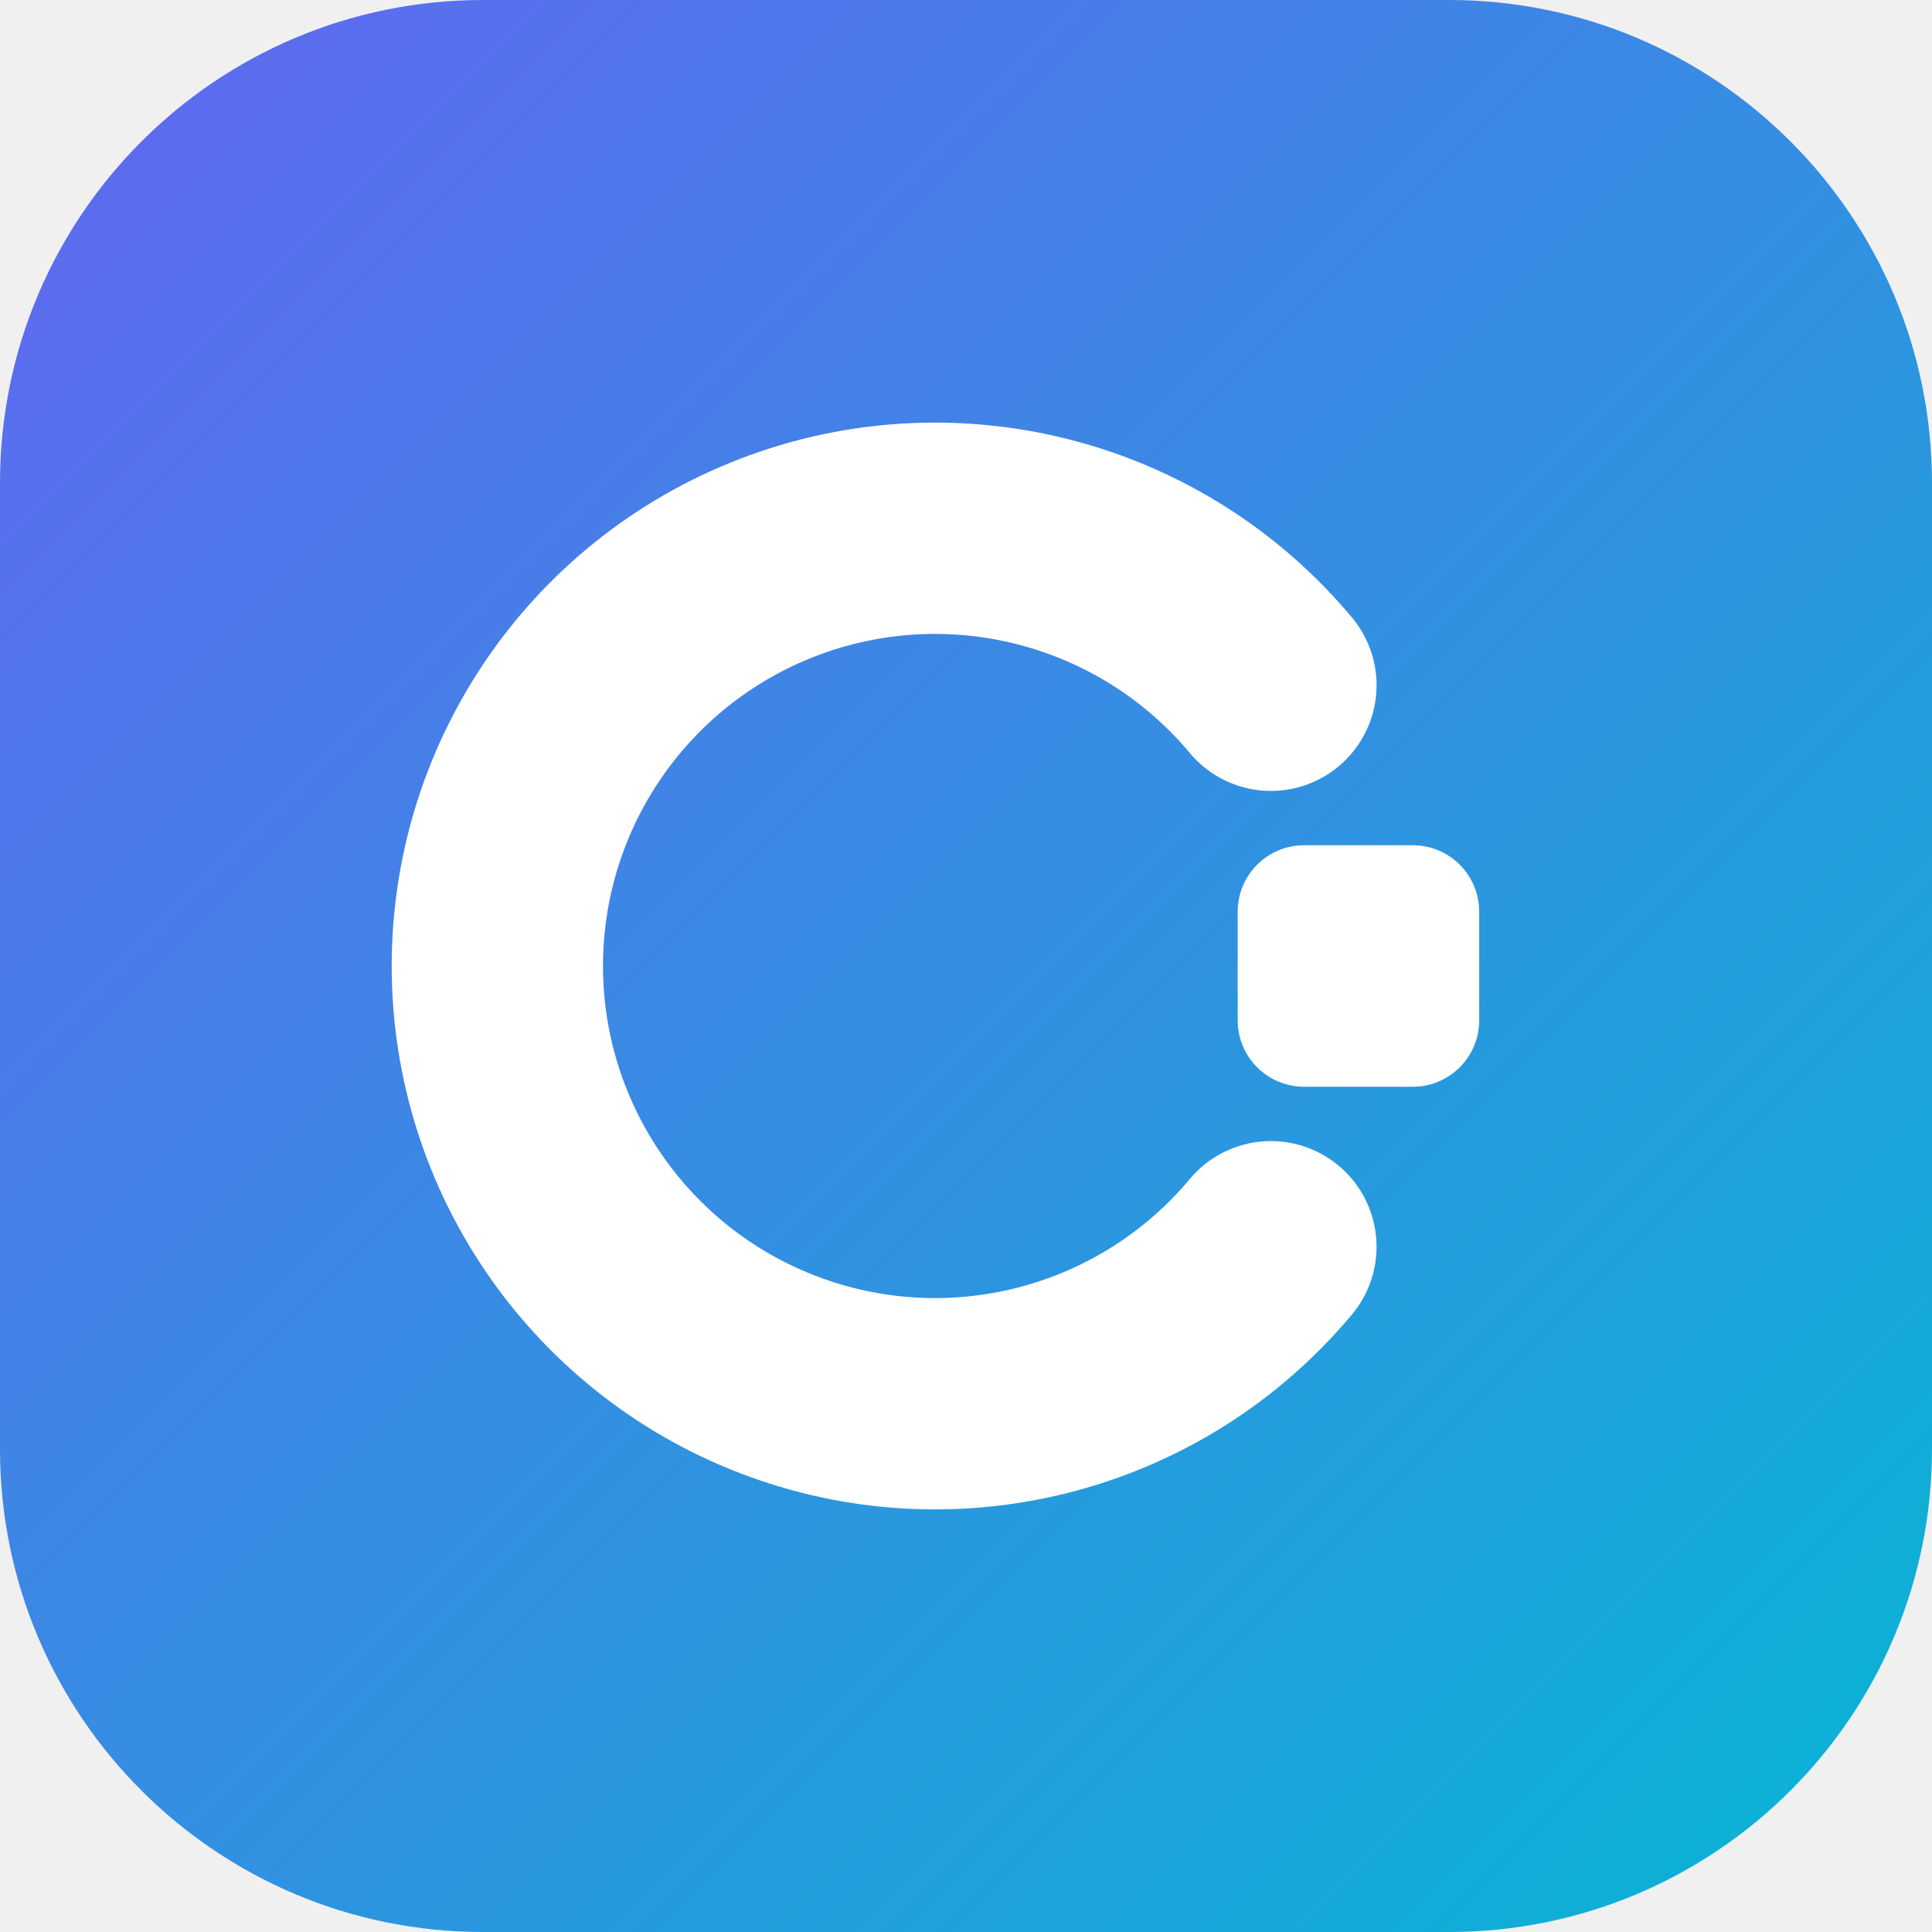
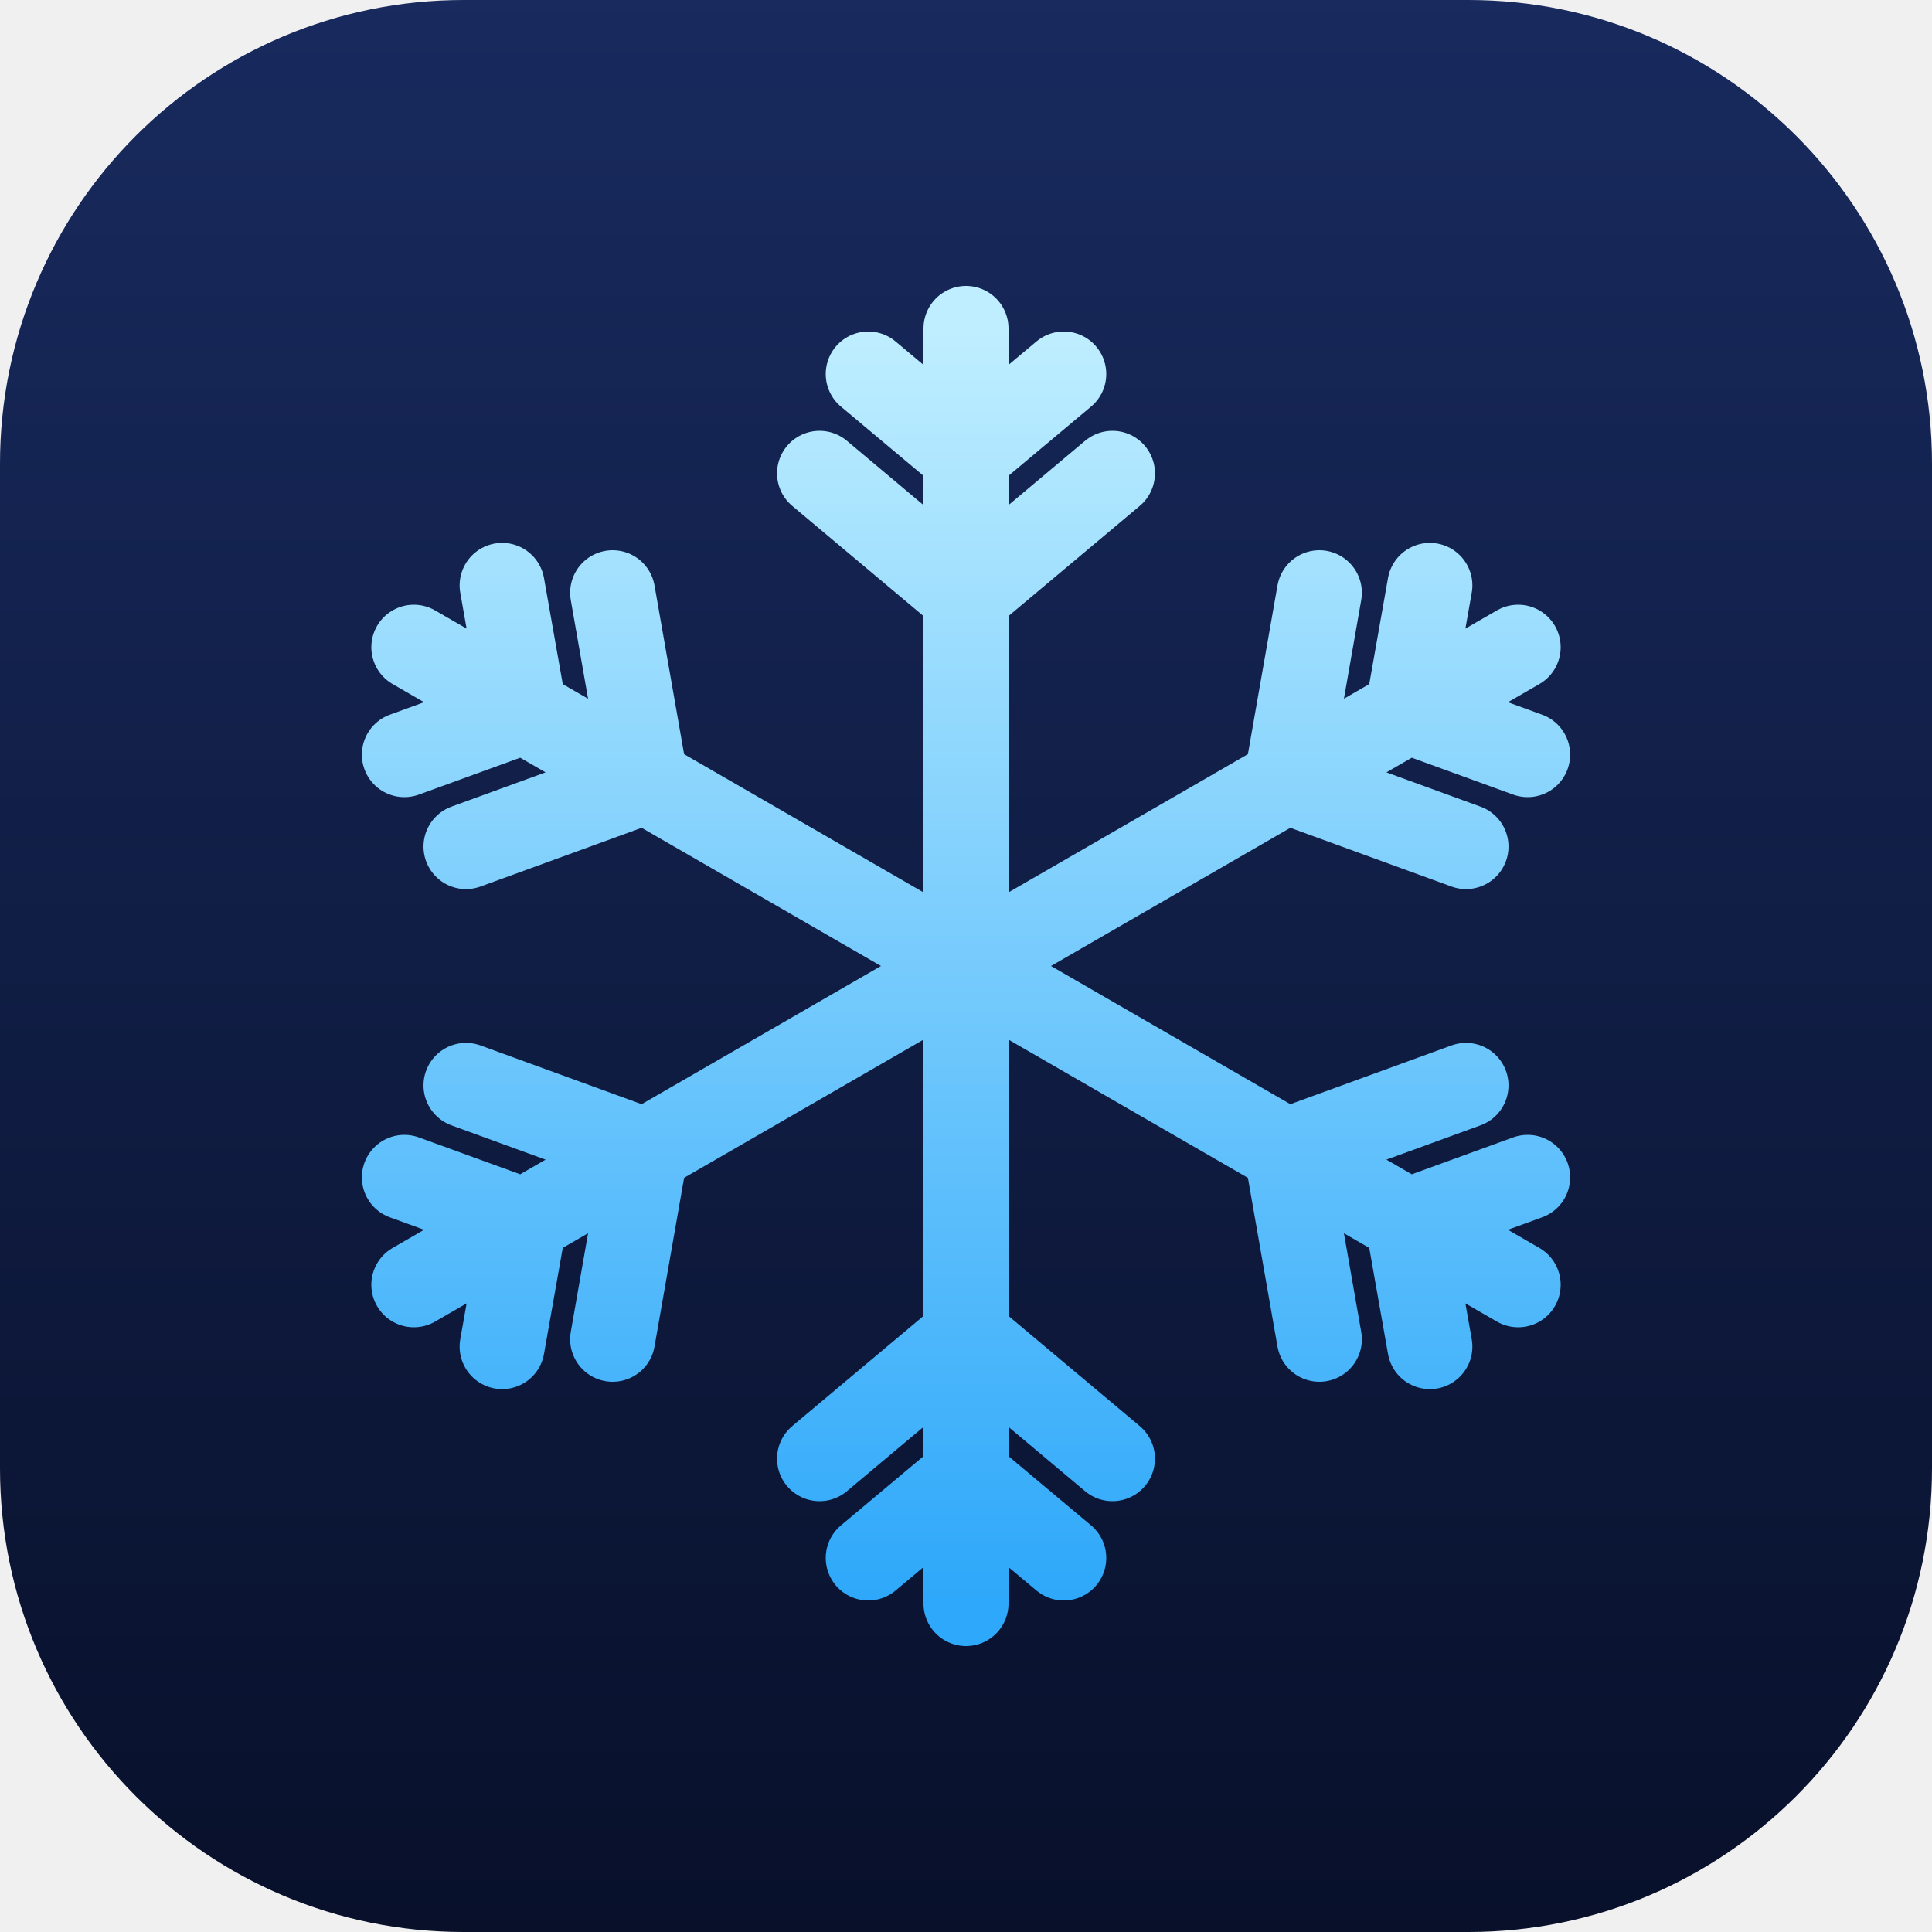
- <svg xmlns="http://www.w3.org/2000/svg" viewBox="0 0 64 64" role="img" aria-label="Carlos Desenvolvedor de Sistema">
+ <svg xmlns="http://www.w3.org/2000/svg" viewBox="0 0 100 100" role="img" aria-label="FRIO Peças e Serviços">
  <defs>
-     <linearGradient id="g" x1="0" y1="0" x2="1" y2="1">
-       <stop offset="0" stop-color="#6366f1" />
-       <stop offset="1" stop-color="#06b6d4" />
+     <linearGradient id="f" x1="0" y1="0" x2="0" y2="1">
+       <stop offset="0" stop-color="#beeeff" />
+       <stop offset="1" stop-color="#2ea8fa" />
+     </linearGradient>
+     <linearGradient id="b" x1="0" y1="0" x2="0" y2="1">
+       <stop offset="0" stop-color="#182a5e" />
+       <stop offset="1" stop-color="#08102a" />
    </linearGradient>
  </defs>
-   <rect width="64" height="64" rx="16" fill="url(#g)" />
-   <path d="M42.1 22.7A14.5 14.5 0 1 0 42.1 41.3" fill="none" stroke="#fff" stroke-width="7" stroke-linecap="round" />
-   <rect x="41" y="28" width="8" height="8" rx="2.2" fill="#fff" />
+   <rect width="100" height="100" rx="24" fill="url(#b)" />
+   <path d="M50.00 50.00L50.00 17.00 M50.00 30.86L57.58 24.50 M50.00 30.86L42.42 24.50 M50.00 23.60L55.06 19.36 M50.00 23.60L44.94 19.36 M50.00 50.00L21.42 33.50 M33.42 40.43L31.71 30.68 M33.42 40.43L24.12 43.82 M27.14 36.80L25.99 30.30 M27.14 36.80L20.93 39.06 M50.00 50.00L21.42 66.50 M33.42 59.57L24.12 56.18 M33.42 59.57L31.71 69.32 M27.14 63.20L20.93 60.94 M27.14 63.20L25.99 69.70 M50.00 50.00L50.00 83.00 M50.00 69.14L42.42 75.50 M50.00 69.14L57.58 75.50 M50.00 76.40L44.94 80.64 M50.00 76.40L55.06 80.64 M50.00 50.00L78.58 66.50 M66.58 59.57L68.29 69.32 M66.58 59.57L75.88 56.18 M72.86 63.20L74.01 69.70 M72.86 63.20L79.07 60.94 M50.00 50.00L78.58 33.50 M66.58 40.43L75.88 43.82 M66.58 40.43L68.29 30.68 M72.86 36.80L79.07 39.06 M72.86 36.80L74.01 30.30" fill="none" stroke="url(#f)" stroke-width="4.4" stroke-linecap="round" stroke-linejoin="round" />
</svg>
